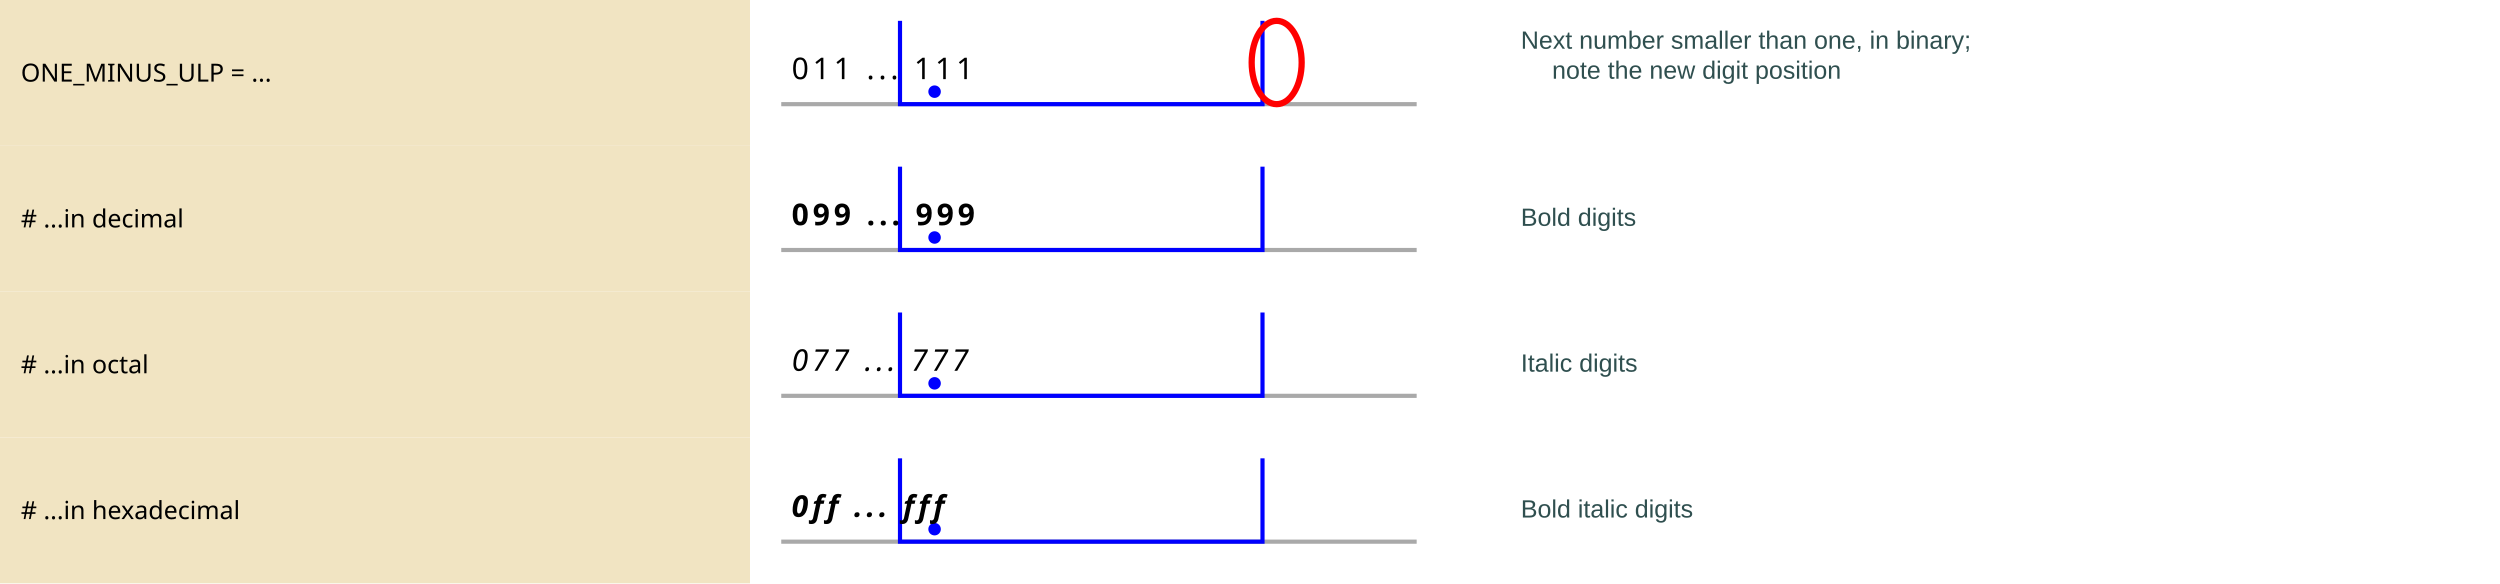
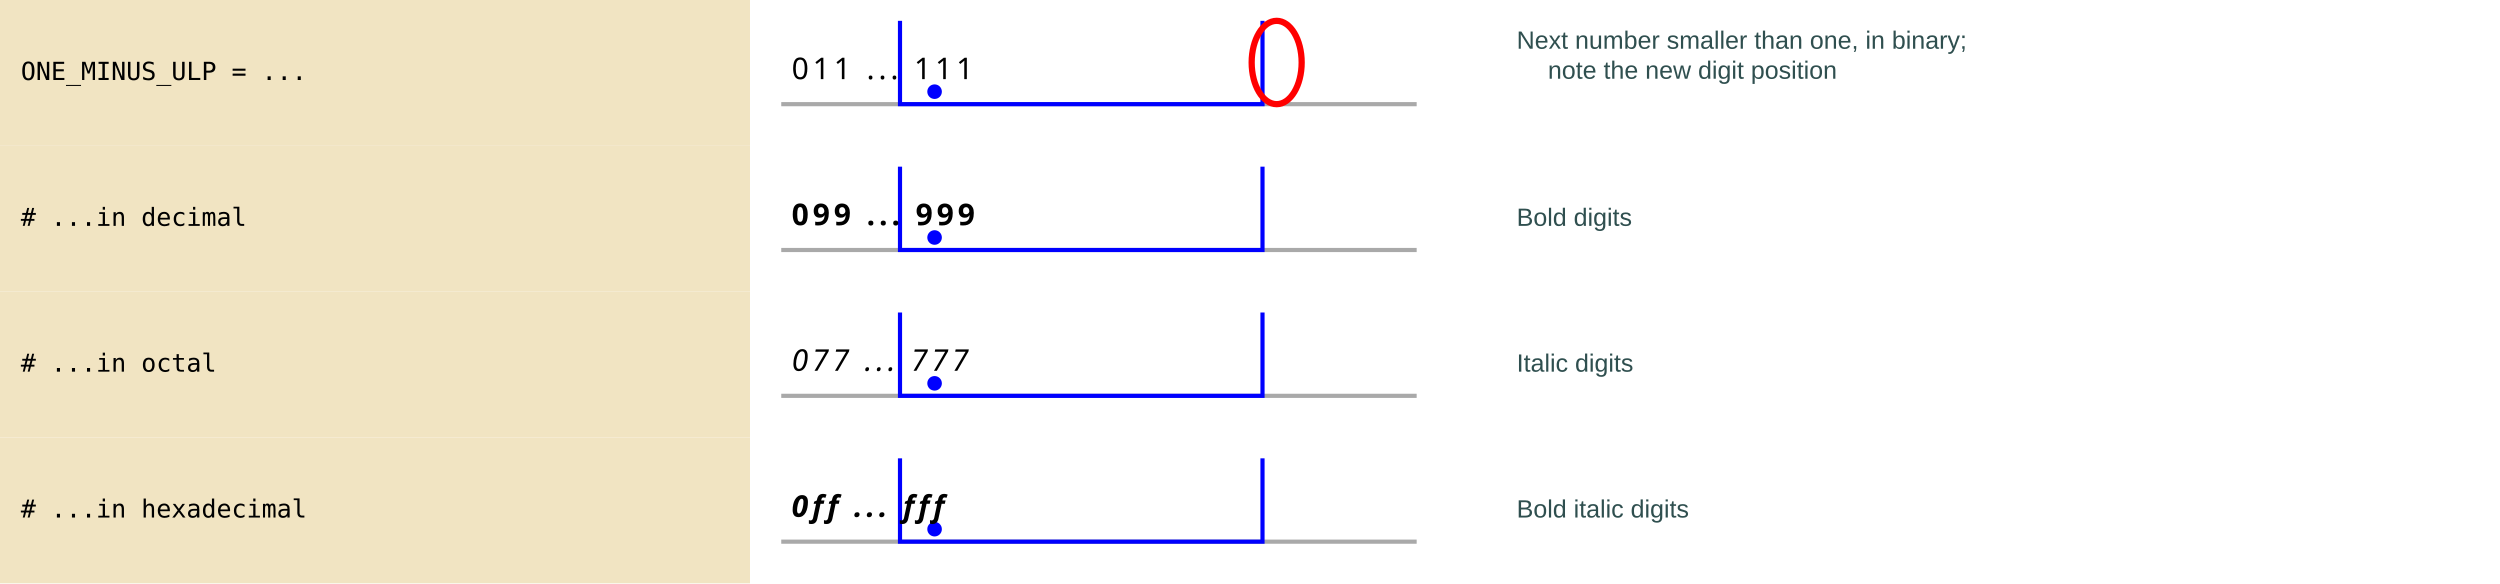
<svg xmlns="http://www.w3.org/2000/svg" viewBox="0 0 1200 280">
  <style>
.diag-py-rect {fill: rgba(241, 228, 194, 1.0); stroke: none;}
.diag-num-rect { fill: none; stroke: none; }
.diag-rem-rect { fill: none; stroke: none; }
.diag-num-line { stroke-width: 2; stroke: darkgray; }
.diag-num-path { stroke-width: 2; stroke: blue; fill: none; }
.diag-num-dot { stroke-width: 1; stroke: blue; fill: blue; }
.diag-num-elps { stroke-width: 3; stroke: red; fill: none; }
- .diag-py { font-family: "Roboto Mono"; font-size: 1em; dominant-baseline: middle; fill: black; }
+ .diag-py { font-family: "Roboto Mono", monospace; font-size: 1em; white-space: pre; dominant-baseline: middle; fill: black; }
.diag-num-bin { font-family: "Roboto Mono"; font-size: 1.2em; letter-spacing: 0.13em; dominant-baseline: middle; fill: black; }
.diag-num-oct { font-family: "Roboto Mono"; font-size: 1.2em; font-style: italic; letter-spacing: 0.13em; dominant-baseline: middle; fill: black; }
.diag-num-dec { font-family: "Roboto Mono"; font-size: 1.2em; font-weight: bolder; letter-spacing: 0.13em; dominant-baseline: middle; fill: black; }
.diag-num-hex { font-family: "Roboto Mono"; font-size: 1.2em; font-style: italic; font-weight: bolder; letter-spacing: 0.13em; dominant-baseline: middle; fill: black; }
.diag-rem { font-family: Arial; font-size: 1em; dominant-baseline: middle; fill: darkslategray; }
</style>
  <g transform="translate(0,0)">
    <rect class="diag-py-rect" width="360" height="70" />
    <text class="diag-py" x="10" y="35">
ONE_MINUS_ULP = ...
</text>
  </g>
  <g transform="translate(360,0)">
-     <rect class="diag-num-rect" width="360" height="70" />
-     <line class="diag-num-line" x1="15" y1="50" x2="320" y2="50" />
-     <path class="diag-num-path" d="M 72 10 L 72 50 L 246 50 L 246 10" />
-     <circle class="diag-num-dot" cx="88.6" cy="44" r="2.5" />
+     <rect class="diag-num-rect" width="358" height="70" />
+     <line class="diag-num-line" x1="15" y1="50" x2="320.0" y2="50" />
+     <path class="diag-num-path" d="M 72 10 L 72 50 L 246.0 50 L 246.0 10" />
+     <circle class="diag-num-dot" cx="88.6" cy="44" r="3.0" />
    <ellipse class="diag-num-elps" cx="252.8" cy="30" rx="12" ry="20" />
    <text class="diag-num-bin" x="20" y="33">
   011 ... 111
</text>
  </g>
-   <g transform="translate(720,0)">
-     <rect class="diag-rem-rect" width="480" height="70" />
+   <g transform="translate(718,0)">
+     <rect class="diag-rem-rect" width="482" height="70" />
    <text class="diag-rem" x="10" y="20">
      <tspan>Next number smaller than one, in binary;</tspan>
      <tspan x="25" dy="1.2em">note the new digit position</tspan>
    </text>
  </g>
  <g transform="translate(0,70)">
    <rect class="diag-py-rect" width="360" height="70" />
    <text class="diag-py" x="10" y="35">
# ...in decimal
</text>
  </g>
  <g transform="translate(360,70)">
-     <rect class="diag-num-rect" width="360" height="70" />
-     <line class="diag-num-line" x1="15" y1="50" x2="320" y2="50" />
-     <path class="diag-num-path" d="M 72 10 L 72 50 L 246 50 L 246 10" />
-     <circle class="diag-num-dot" cx="88.6" cy="44" r="2.5" />
+     <rect class="diag-num-rect" width="358" height="70" />
+     <line class="diag-num-line" x1="15" y1="50" x2="320.0" y2="50" />
+     <path class="diag-num-path" d="M 72 10 L 72 50 L 246.0 50 L 246.0 10" />
+     <circle class="diag-num-dot" cx="88.6" cy="44" r="3.0" />
    <text class="diag-num-dec" x="20" y="33">
   099 ... 999
</text>
  </g>
-   <g transform="translate(720,70)">
-     <rect class="diag-rem-rect" width="480" height="70" />
+   <g transform="translate(718,70)">
+     <rect class="diag-rem-rect" width="482" height="70" />
    <text class="diag-rem" x="10" y="35">
Bold digits
</text>
  </g>
  <g transform="translate(0,140)">
    <rect class="diag-py-rect" width="360" height="70" />
    <text class="diag-py" x="10" y="35">
# ...in octal
</text>
  </g>
  <g transform="translate(360,140)">
-     <rect class="diag-num-rect" width="360" height="70" />
-     <line class="diag-num-line" x1="15" y1="50" x2="320" y2="50" />
-     <path class="diag-num-path" d="M 72 10 L 72 50 L 246 50 L 246 10" />
-     <circle class="diag-num-dot" cx="88.6" cy="44" r="2.5" />
+     <rect class="diag-num-rect" width="358" height="70" />
+     <line class="diag-num-line" x1="15" y1="50" x2="320.0" y2="50" />
+     <path class="diag-num-path" d="M 72 10 L 72 50 L 246.0 50 L 246.0 10" />
+     <circle class="diag-num-dot" cx="88.6" cy="44" r="3.0" />
    <text class="diag-num-oct" x="20" y="33">
   077 ... 777
</text>
  </g>
-   <g transform="translate(720,140)">
-     <rect class="diag-rem-rect" width="480" height="70" />
+   <g transform="translate(718,140)">
+     <rect class="diag-rem-rect" width="482" height="70" />
    <text class="diag-rem" x="10" y="35">
Italic digits
</text>
  </g>
  <g transform="translate(0,210)">
    <rect class="diag-py-rect" width="360" height="70" />
    <text class="diag-py" x="10" y="35">
# ...in hexadecimal
</text>
  </g>
  <g transform="translate(360,210)">
-     <rect class="diag-num-rect" width="360" height="70" />
-     <line class="diag-num-line" x1="15" y1="50" x2="320" y2="50" />
-     <path class="diag-num-path" d="M 72 10 L 72 50 L 246 50 L 246 10" />
-     <circle class="diag-num-dot" cx="88.6" cy="44" r="2.5" />
+     <rect class="diag-num-rect" width="358" height="70" />
+     <line class="diag-num-line" x1="15" y1="50" x2="320.0" y2="50" />
+     <path class="diag-num-path" d="M 72 10 L 72 50 L 246.0 50 L 246.0 10" />
+     <circle class="diag-num-dot" cx="88.6" cy="44" r="3.0" />
    <text class="diag-num-hex" x="20" y="33">
   0ff ... fff
</text>
  </g>
-   <g transform="translate(720,210)">
-     <rect class="diag-rem-rect" width="480" height="70" />
+   <g transform="translate(718,210)">
+     <rect class="diag-rem-rect" width="482" height="70" />
    <text class="diag-rem" x="10" y="35">
Bold italic digits
</text>
  </g>
</svg>
